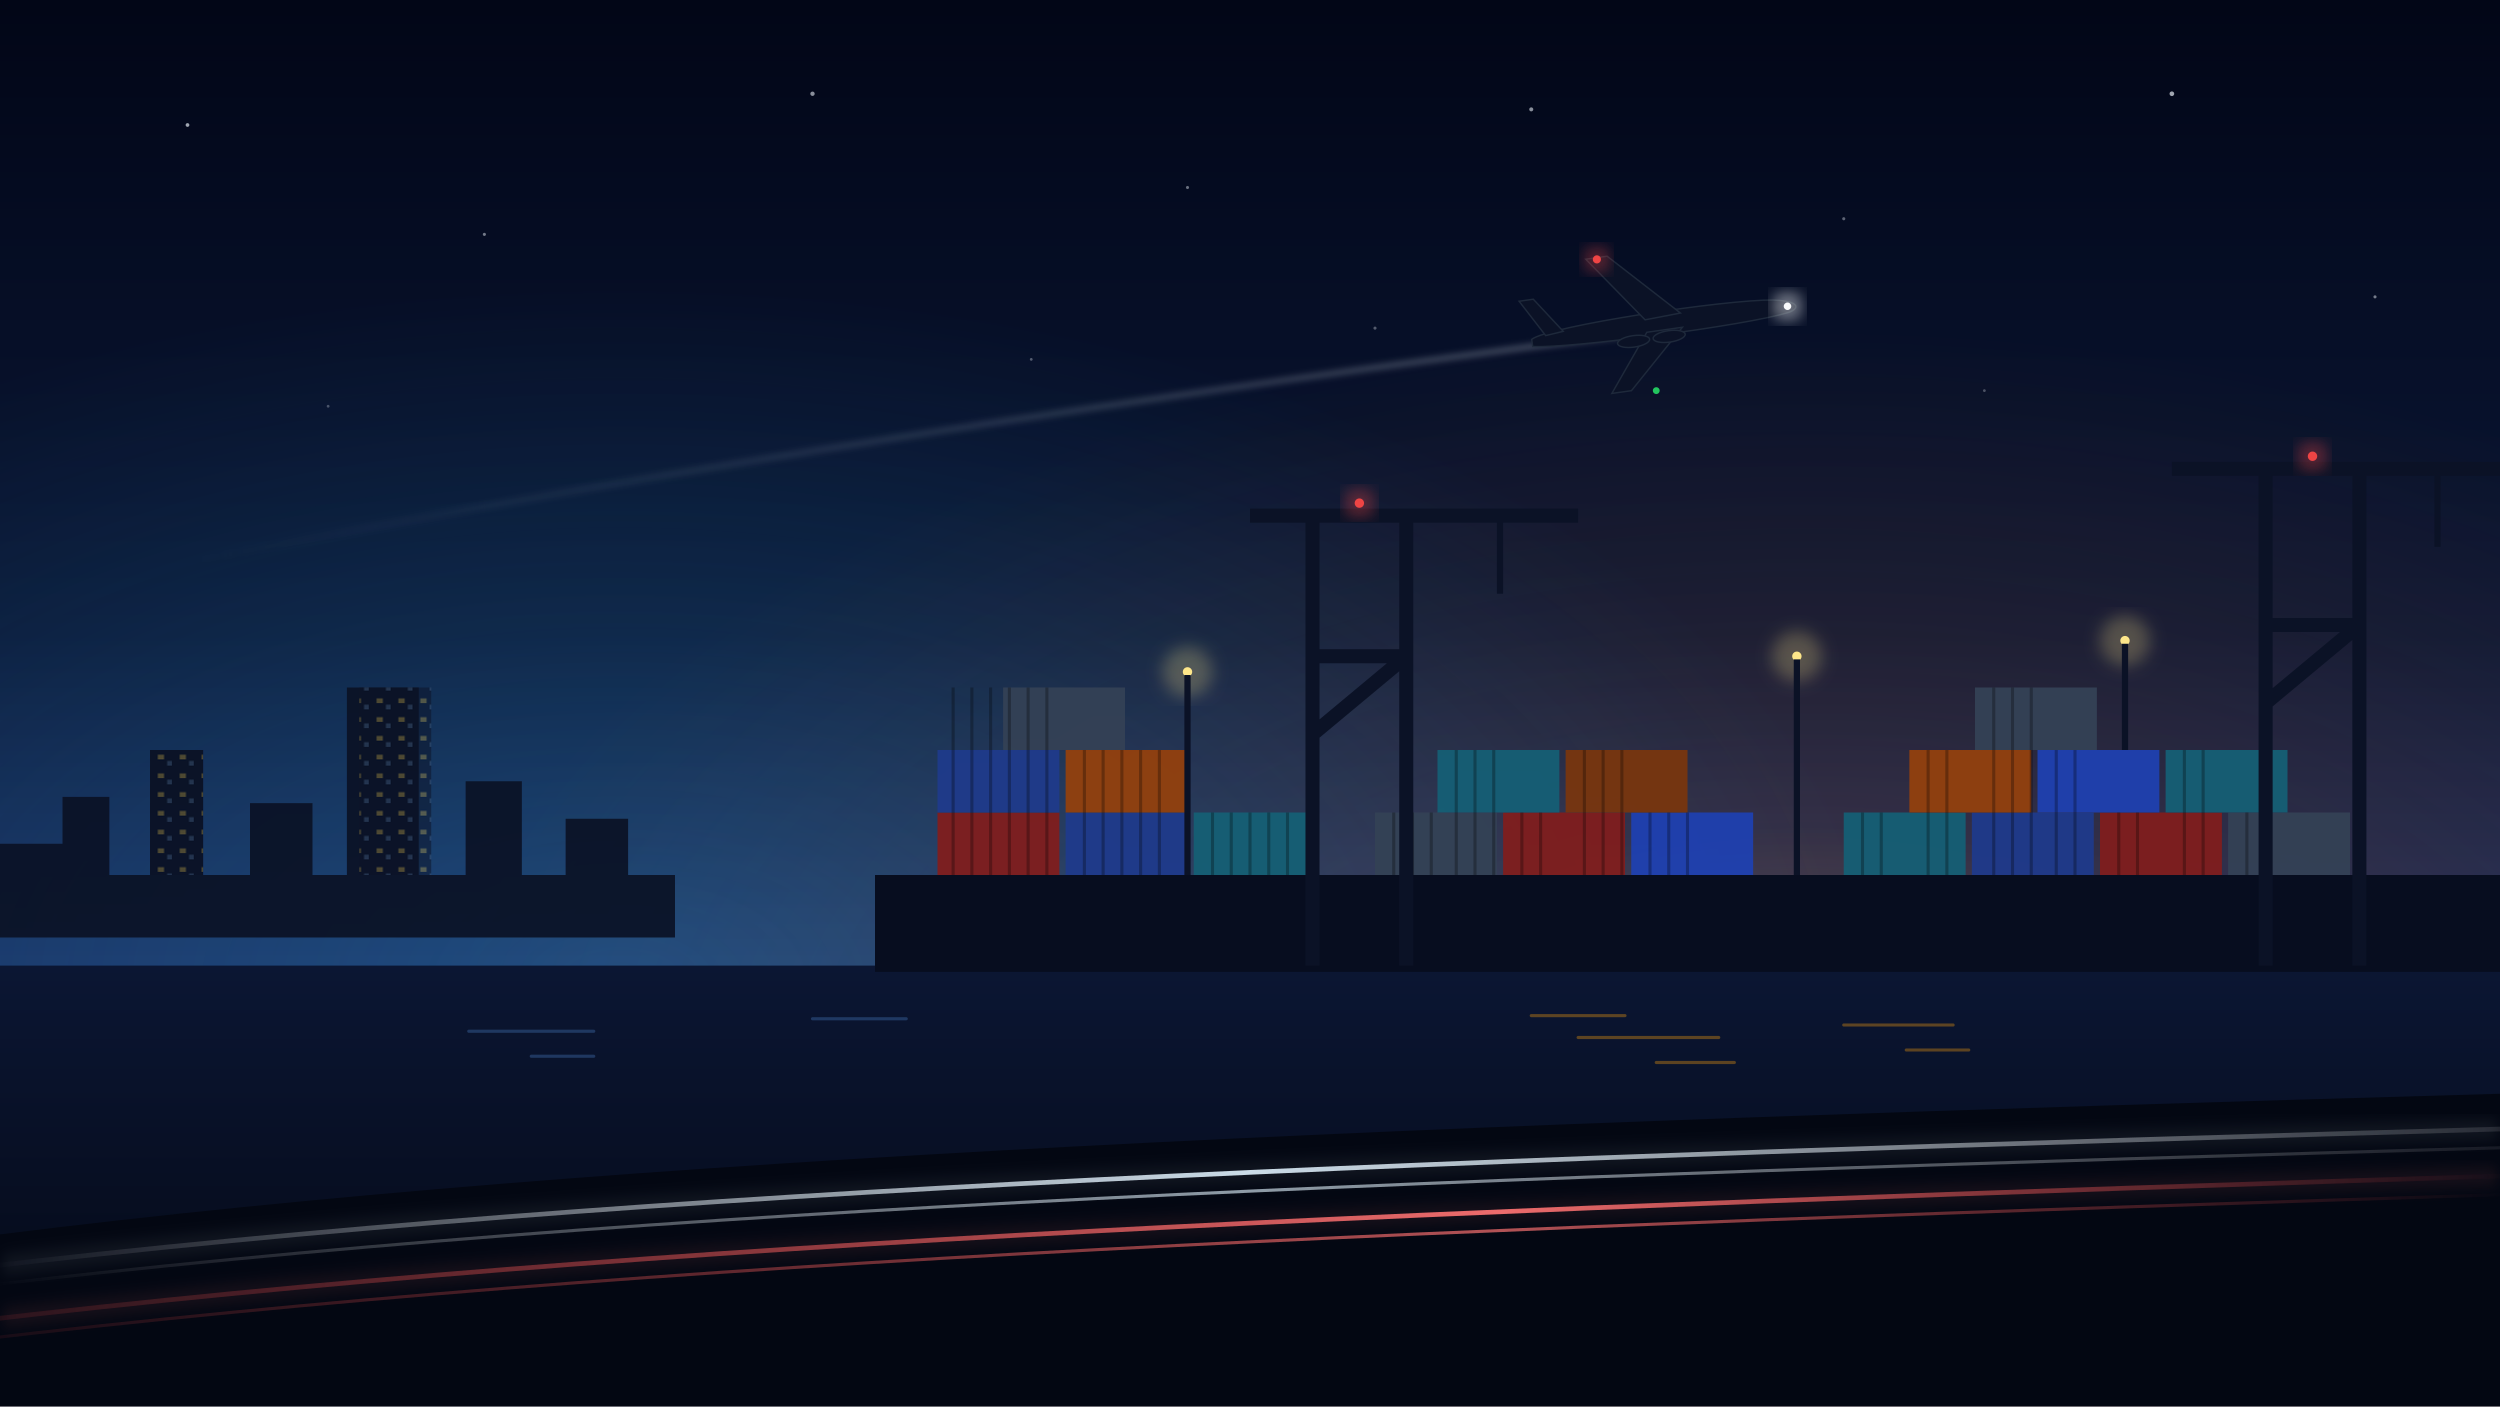
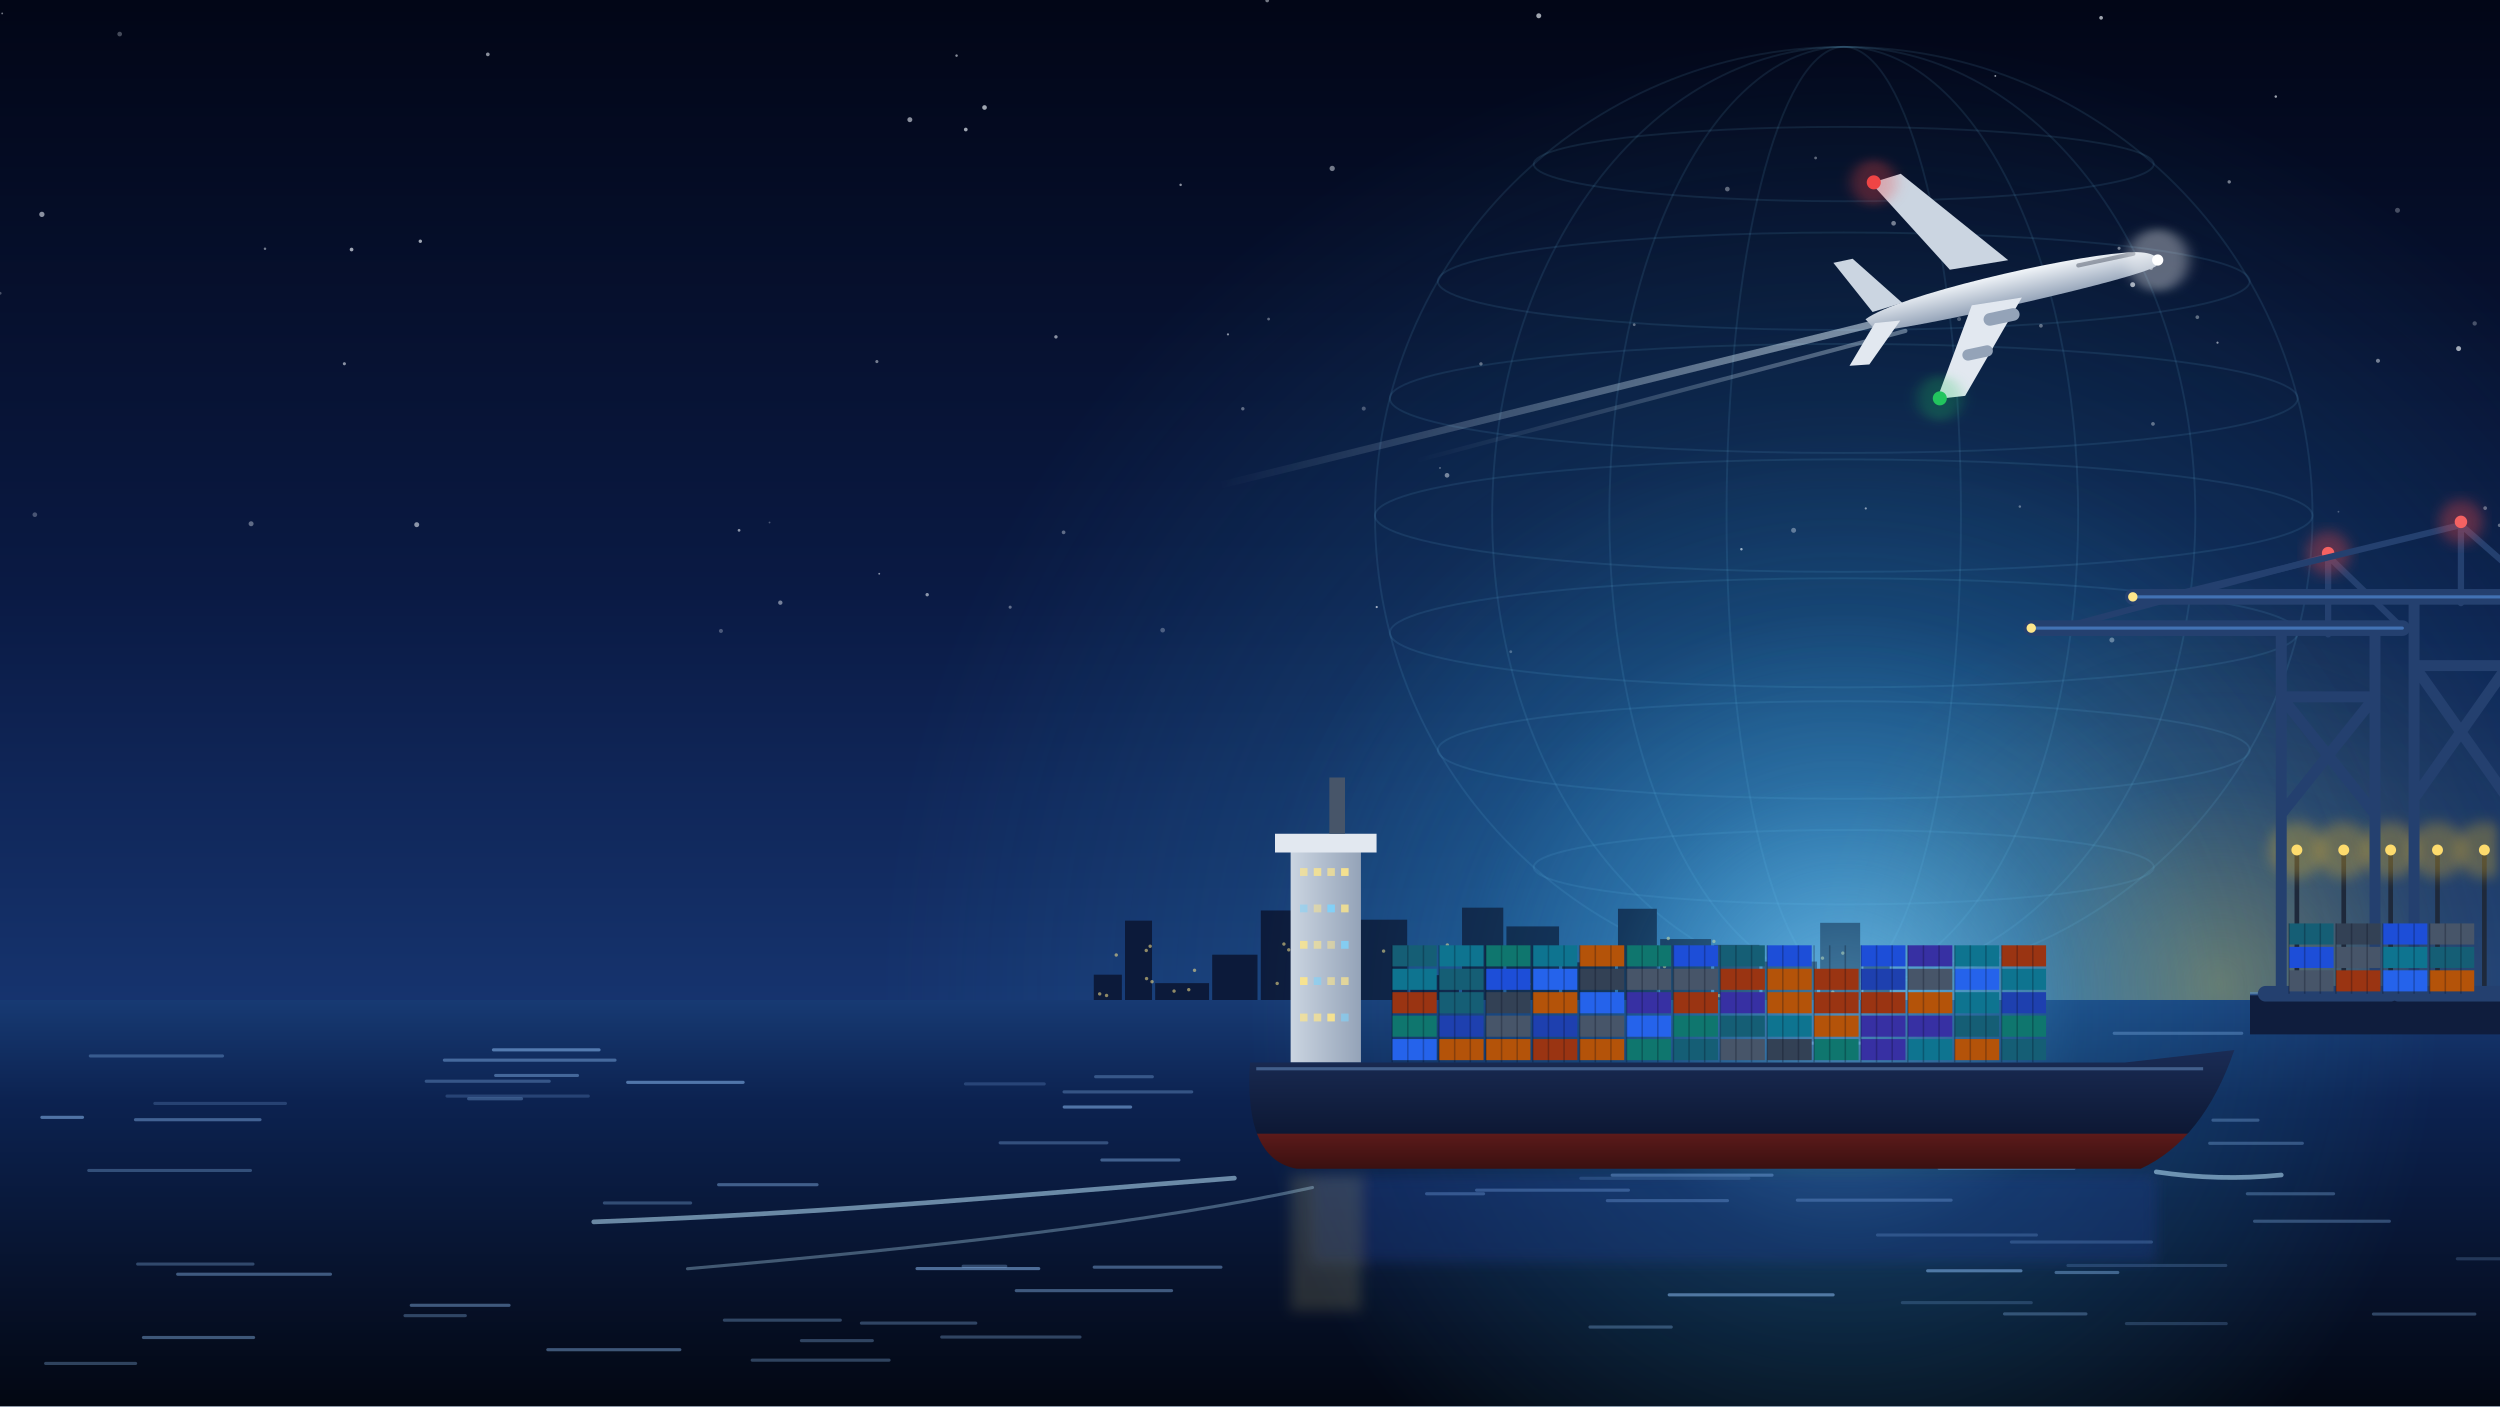
<svg xmlns="http://www.w3.org/2000/svg" viewBox="0 0 1600 900" preserveAspectRatio="xMidYMid slice">
  <defs>
    <linearGradient id="sky" x1="0" y1="0" x2="0" y2="1">
      <stop offset="0" stop-color="#020617" />
-       <stop offset=".45" stop-color="#0a1736" />
-       <stop offset=".72" stop-color="#1a2f63" />
-       <stop offset=".86" stop-color="#3a3c62" />
-       <stop offset="1" stop-color="#5b4256" />
+       <stop offset=".42" stop-color="#0a1a44" />
+       <stop offset=".72" stop-color="#16346f" />
+       <stop offset=".9" stop-color="#2b5596" />
+       <stop offset="1" stop-color="#3c6aa8" />
    </linearGradient>
-     <radialGradient id="haze" cx=".72" cy=".78" r=".55">
-       <stop offset="0" stop-color="#f59e0b" stop-opacity=".38" />
-       <stop offset=".35" stop-color="#f97316" stop-opacity=".14" />
-       <stop offset="1" stop-color="#f97316" stop-opacity="0" />
-     </radialGradient>
-     <radialGradient id="blueGlow" cx=".25" cy=".7" r=".5">
-       <stop offset="0" stop-color="#38bdf8" stop-opacity=".22" />
+     <radialGradient id="glow" cx="0" cy="0" r="1" gradientUnits="userSpaceOnUse" gradientTransform="translate(0 0) scale(1)">
+       <stop offset="0" stop-color="#7dd3fc" stop-opacity=".55" />
+       <stop offset=".4" stop-color="#38bdf8" stop-opacity=".18" />
      <stop offset="1" stop-color="#38bdf8" stop-opacity="0" />
    </radialGradient>
+     <radialGradient id="warm" cx="0" cy="0" r="1" gradientUnits="userSpaceOnUse">
+       <stop offset="0" stop-color="#fbbf24" stop-opacity=".35" />
+       <stop offset=".5" stop-color="#f59e0b" stop-opacity=".08" />
+       <stop offset="1" stop-color="#f59e0b" stop-opacity="0" />
+     </radialGradient>
    <linearGradient id="water" x1="0" y1="0" x2="0" y2="1">
-       <stop offset="0" stop-color="#0b1633" />
+       <stop offset="0" stop-color="#173a73" />
+       <stop offset=".25" stop-color="#0c2250" />
      <stop offset="1" stop-color="#030712" />
    </linearGradient>
-     <linearGradient id="trailW" x1="0" x2="1">
-       <stop offset="0" stop-color="#fff" stop-opacity="0" />
-       <stop offset=".5" stop-color="#e0f2fe" stop-opacity=".9" />
-       <stop offset="1" stop-color="#fff" stop-opacity=".1" />
+     <linearGradient id="hull" x1="0" y1="0" x2="0" y2="1">
+       <stop offset="0" stop-color="#1a2c55" />
+       <stop offset=".7" stop-color="#0d1834" />
+       <stop offset=".71" stop-color="#5b1a1a" />
+       <stop offset="1" stop-color="#3a1010" />
    </linearGradient>
-     <linearGradient id="trailR" x1="0" x2="1">
-       <stop offset="0" stop-color="#ef4444" stop-opacity=".1" />
-       <stop offset=".6" stop-color="#f87171" stop-opacity=".95" />
-       <stop offset="1" stop-color="#ef4444" stop-opacity="0" />
+     <linearGradient id="bridge" x1="0" y1="0" x2="1" y2="0">
+       <stop offset="0" stop-color="#cbd5e1" />
+       <stop offset="1" stop-color="#94a3b8" />
    </linearGradient>
    <linearGradient id="contrail" x1="0" x2="1">
-       <stop offset="0" stop-color="#cbd5e1" stop-opacity="0" />
-       <stop offset="1" stop-color="#e2e8f0" stop-opacity=".35" />
+       <stop offset="0" stop-color="#e0f2fe" stop-opacity="0" />
+       <stop offset="1" stop-color="#e0f2fe" stop-opacity=".55" />
    </linearGradient>
-     <filter id="soft">
-       <feGaussianBlur stdDeviation="2" />
+     <linearGradient id="fuse" x1="0" y1="0" x2="0" y2="1">
+       <stop offset="0" stop-color="#f1f5f9" />
+       <stop offset="1" stop-color="#94a3b8" />
+     </linearGradient>
+     <filter id="blur4" x="-20%" y="-20%" width="140%" height="140%">
+       <feGaussianBlur stdDeviation="4" />
    </filter>
-     <filter id="glow">
-       <feGaussianBlur stdDeviation="5" />
+     <filter id="blur10" x="-50%" y="-50%" width="200%" height="200%">
+       <feGaussianBlur stdDeviation="10" />
    </filter>
-     <pattern id="win" width="14" height="12" patternUnits="userSpaceOnUse">
-       <rect width="14" height="12" fill="#0b1226" />
-       <rect x="3" y="3" width="4" height="3" fill="#fcd34d" opacity=".55" />
-       <rect x="9" y="7" width="3" height="3" fill="#93c5fd" opacity=".35" />
-     </pattern>
  </defs>
  <rect width="1600" height="900" fill="url(#sky)" />
-   <rect width="1600" height="900" fill="url(#haze)" />
-   <rect width="1600" height="900" fill="url(#blueGlow)" />
+   <g transform="translate(1180 640) scale(620)">
+     <circle r="1" fill="url(#glow)" />
+   </g>
+   <g transform="translate(1420 630) scale(260)">
+     <circle r="1" fill="url(#warm)" />
+   </g>
  <g fill="#e2e8f0">
-     <circle cx="120" cy="80" r="1.2" opacity=".7" />
-     <circle cx="310" cy="150" r="1" opacity=".5" />
-     <circle cx="520" cy="60" r="1.4" opacity=".6" />
-     <circle cx="760" cy="120" r="1" opacity=".45" />
-     <circle cx="980" cy="70" r="1.3" opacity=".6" />
-     <circle cx="1180" cy="140" r="1" opacity=".4" />
-     <circle cx="1390" cy="60" r="1.5" opacity=".7" />
-     <circle cx="1520" cy="190" r="1" opacity=".5" />
-     <circle cx="660" cy="230" r=".9" opacity=".35" />
-     <circle cx="1270" cy="250" r=".9" opacity=".3" />
-     <circle cx="210" cy="260" r=".9" opacity=".3" />
-     <circle cx="880" cy="210" r="1" opacity=".35" />
-   </g>
-   <path d="M120 360 C 420 300, 760 250, 1040 214" stroke="url(#contrail)" stroke-width="3" fill="none" filter="url(#soft)" />
-   <g transform="translate(1060 206) rotate(-8) scale(1.15)" fill="#0b1226" stroke="#1e293b" stroke-width=".8">
-     <path d="M-70 0 C-60 -6 40 -7 66 -3 C78 -1 82 3 74 5 C50 9 -50 8 -70 4 Z" />
-     <path d="M-6 -2 L-34 -40 L-22 -40 L14 -3 Z" />
-     <path d="M-6 5 L-30 36 L-19 36 L14 5 Z" />
-     <path d="M-62 -1 L-74 -22 L-66 -22 L-52 -2 Z" />
-     <ellipse cx="-14" cy="9" rx="9" ry="3.2" />
-     <ellipse cx="6" cy="9" rx="9" ry="3.2" />
-   </g>
-   <circle cx="1022" cy="166" r="2.6" fill="#ef4444" />
-   <circle cx="1022" cy="166" r="9" fill="#ef4444" opacity=".35" filter="url(#glow)" />
-   <circle cx="1144" cy="196" r="2.4" fill="#f8fafc" />
-   <circle cx="1144" cy="196" r="10" fill="#f8fafc" opacity=".45" filter="url(#glow)" />
-   <circle cx="1060" cy="250" r="2.2" fill="#22c55e" />
-   <g fill="#0a1124" opacity=".9">
-     <path d="M0 600 V540 h40 v-30 h30 v50 h26 v-80 h34 v80 h30 v-46 h40 v46 h22 v-120 h46 v120 h30 v-60 h36 v60 h28 v-36 h40 v36 h30 V600 Z" />
-   </g>
-   <g opacity=".5">
-     <rect x="230" y="440" width="46" height="120" fill="url(#win)" />
-     <rect x="96" y="480" width="34" height="80" fill="url(#win)" />
-   </g>
-   <rect y="618" width="1600" height="282" fill="url(#water)" />
-   <g stroke="#f59e0b" stroke-linecap="round" opacity=".35">
-     <path d="M980 650 h60 M1010 664 h90 M1060 680 h50 M1180 656 h70 M1220 672 h40" stroke-width="2" />
-   </g>
-   <g stroke="#60a5fa" stroke-linecap="round" opacity=".25">
-     <path d="M300 660 h80 M340 676 h40 M520 652 h60" stroke-width="2" />
+     <circle cx="0.1" cy="187.7" r="0.9" opacity="0.3" />
+     <circle cx="1376.7" cy="171.6" r="1.2" opacity="0.5" />
+     <circle cx="755.6" cy="118.3" r="0.8" opacity="0.6" />
+     <circle cx="225" cy="159.7" r="1.2" opacity="0.7" />
+     <circle cx="612.2" cy="35.6" r="0.8" opacity="0.6" />
+     <circle cx="947.8" cy="232.9" r="1.1" opacity="0.4" />
+     <circle cx="492.5" cy="334.4" r="0.6" opacity="0.3" />
+     <circle cx="921.6" cy="299.5" r="0.6" opacity="0.4" />
+     <circle cx="1419.2" cy="219.3" r="0.7" opacity="0.6" />
+     <circle cx="1534.4" cy="134.6" r="1.6" opacity="0.3" />
+     <circle cx="1147.9" cy="339.4" r="1.6" opacity="0.4" />
+     <circle cx="266.7" cy="335.8" r="1.6" opacity="0.6" />
+     <circle cx="1599.7" cy="336.2" r="1.1" opacity="0.4" />
+     <circle cx="984.8" cy="10.1" r="1.6" opacity="0.7" />
+     <circle cx="562.7" cy="367.2" r="0.6" opacity="0.6" />
+     <circle cx="1521.9" cy="230.9" r="1.3" opacity="0.5" />
+     <circle cx="1364.9" cy="182.2" r="1.6" opacity="0.7" />
+     <circle cx="680.7" cy="340.7" r="1.2" opacity="0.4" />
+     <circle cx="76.6" cy="21.8" r="1.5" opacity="0.3" />
+     <circle cx="561.2" cy="231.4" r="1" opacity="0.5" />
+     <circle cx="169.6" cy="159.2" r="0.8" opacity="0.5" />
+     <circle cx="881.1" cy="388.5" r="0.7" opacity="0.7" />
+     <circle cx="1590.5" cy="325.2" r="1.2" opacity="0.4" />
+     <circle cx="1377.9" cy="271.3" r="1.2" opacity="0.4" />
+     <circle cx="852.6" cy="107.8" r="1.7" opacity="0.5" />
+     <circle cx="1456.5" cy="61.8" r="0.8" opacity="0.7" />
+     <circle cx="1105.5" cy="121" r="1.5" opacity="0.4" />
+     <circle cx="1406.3" cy="203" r="1.2" opacity="0.4" />
+     <circle cx="160.7" cy="335.2" r="1.6" opacity="0.4" />
+     <circle cx="1211.9" cy="142.9" r="1.5" opacity="0.5" />
+     <circle cx="1.4" cy="8.6" r="0.6" opacity="0.5" />
+     <circle cx="473" cy="339.4" r="0.9" opacity="0.6" />
+     <circle cx="1583.8" cy="207" r="1.4" opacity="0.3" />
+     <circle cx="1045.9" cy="207.8" r="0.9" opacity="0.4" />
+     <circle cx="795.4" cy="261.6" r="1.1" opacity="0.4" />
+     <circle cx="785.9" cy="214" r="0.7" opacity="0.6" />
+     <circle cx="1306.2" cy="208.5" r="1.2" opacity="0.4" />
+     <circle cx="1237.4" cy="156.9" r="0.7" opacity="0.5" />
+     <circle cx="618.1" cy="82.9" r="1.2" opacity="0.7" />
+     <circle cx="630.1" cy="68.8" r="1.5" opacity="0.7" />
+     <circle cx="1162" cy="101.1" r="0.9" opacity="0.4" />
+     <circle cx="499.4" cy="385.7" r="1.4" opacity="0.5" />
+     <circle cx="675.8" cy="215.6" r="1.1" opacity="0.6" />
+     <circle cx="22.3" cy="329.4" r="1.5" opacity="0.3" />
+     <circle cx="1253.8" cy="204.2" r="1.3" opacity="0.3" />
+     <circle cx="1351.6" cy="409.6" r="1.6" opacity="0.4" />
+     <circle cx="269" cy="154.4" r="1.1" opacity="0.7" />
+     <circle cx="1202.2" cy="197.2" r="0.8" opacity="0.5" />
+     <circle cx="966.9" cy="417.1" r="0.9" opacity="0.3" />
+     <circle cx="744.1" cy="403.3" r="1.5" opacity="0.3" />
+     <circle cx="926.1" cy="304.2" r="1.5" opacity="0.5" />
+     <circle cx="582.3" cy="76.6" r="1.6" opacity="0.6" />
+     <circle cx="220.4" cy="232.8" r="1" opacity="0.6" />
+     <circle cx="1344.7" cy="11.4" r="1.2" opacity="0.7" />
+     <circle cx="1292.7" cy="324.2" r="0.8" opacity="0.4" />
+     <circle cx="1194.1" cy="325.4" r="0.7" opacity="0.6" />
+     <circle cx="1356.2" cy="158.9" r="1" opacity="0.5" />
+     <circle cx="312.2" cy="34.8" r="1.2" opacity="0.6" />
+     <circle cx="1573.5" cy="223.1" r="1.6" opacity="0.7" />
+     <circle cx="593.4" cy="380.6" r="1.1" opacity="0.6" />
+     <circle cx="1114.5" cy="351.5" r="0.8" opacity="0.7" />
+     <circle cx="26.8" cy="137.2" r="1.7" opacity="0.6" />
+     <circle cx="1496.6" cy="327.5" r="0.6" opacity="0.3" />
+     <circle cx="811" cy="0.3" r="1.2" opacity="0.5" />
+     <circle cx="811.9" cy="204.2" r="0.9" opacity="0.4" />
+     <circle cx="1277" cy="48.6" r="0.6" opacity="0.7" />
+     <circle cx="646.5" cy="388.6" r="1" opacity="0.4" />
+     <circle cx="1426.7" cy="116.4" r="1.1" opacity="0.5" />
+     <circle cx="461.4" cy="403.8" r="1.3" opacity="0.3" />
+     <circle cx="872.8" cy="261.5" r="1.3" opacity="0.3" />
+   </g>
+   <g fill="none" stroke="#7dd3fc" stroke-opacity=".10" stroke-width="1.2">
+     <ellipse cx="1180" cy="105" rx="198.4" ry="23.8" />
+     <ellipse cx="1180" cy="180" rx="259.8" ry="31.2" />
+     <ellipse cx="1180" cy="255" rx="290.5" ry="34.9" />
+     <ellipse cx="1180" cy="330" rx="300" ry="36" />
+     <ellipse cx="1180" cy="405" rx="290.5" ry="34.9" />
+     <ellipse cx="1180" cy="480" rx="259.8" ry="31.2" />
+     <ellipse cx="1180" cy="555" rx="198.4" ry="23.8" />
+     <ellipse cx="1180" cy="330" rx="75" ry="300" />
+     <ellipse cx="1180" cy="330" rx="150" ry="300" />
+     <ellipse cx="1180" cy="330" rx="225" ry="300" />
+     <circle cx="1180" cy="330" r="300" />
+   </g>
+   <g transform="translate(1270 190) rotate(-12) scale(0.9)">
+     <path d="M-560 18 L-70 2" stroke="url(#contrail)" stroke-width="5" stroke-linecap="round" />
+     <path d="M-420 30 L-60 12" stroke="url(#contrail)" stroke-width="3" stroke-linecap="round" opacity=".7" />
+     <path d="M-20 -24 L-62 -96 L-40 -98 L22 -22 Z" fill="#cbd5e1" />
+     <path d="M-80 -6 L-100 -46 L-86 -46 L-58 -8 Z" fill="#cbd5e1" />
+     <path d="M-86 -2 C-60 -14 60 -16 104 -10 C122 -8 130 -2 124 4 C110 10 -40 12 -80 8 Z" fill="url(#fuse)" />
+     <path d="M-10 4 L-48 64 L-28 66 L26 6 Z" fill="#e2e8f0" />
+     <path d="M-80 2 L-104 28 L-90 30 L-62 4 Z" fill="#e2e8f0" />
+     <rect x="-4" y="12" width="26" height="9" rx="4.5" fill="#94a3b8" />
+     <rect x="-24" y="34" width="22" height="8" rx="4" fill="#94a3b8" />
+     <path d="M70 -8 h40" stroke="#0f172a" stroke-width="3" stroke-linecap="round" opacity=".35" />
+     <circle cx="-46" cy="64" r="5" fill="#22c55e" />
+     <circle cx="-60" cy="-96" r="5" fill="#ef4444" />
+     <circle cx="-46" cy="64" r="16" fill="#22c55e" opacity=".25" filter="url(#blur4)" />
+     <circle cx="-60" cy="-96" r="16" fill="#ef4444" opacity=".3" filter="url(#blur4)" />
+     <circle cx="126" cy="0" r="4" fill="#fff" />
+     <circle cx="126" cy="0" r="22" fill="#fff" opacity=".35" filter="url(#blur4)" />
+   </g>
+   <g fill="#0c1a3a">
+     <rect x="700" y="623.8" width="18" height="16.2" />
+     <rect x="720" y="589.2" width="17.3" height="50.8" />
+     <rect x="739.3" y="629.2" width="34.5" height="10.8" />
+     <rect x="775.8" y="611" width="29" height="29" />
+     <rect x="806.9" y="582.7" width="32.3" height="57.3" />
+     <rect x="841.2" y="593.2" width="17.4" height="46.8" />
+     <rect x="860.6" y="588.6" width="40" height="51.4" />
+     <rect x="902.6" y="624.1" width="31.1" height="15.9" />
+     <rect x="935.7" y="580.9" width="26.4" height="59.1" />
+     <rect x="964.1" y="592.9" width="33.7" height="47.1" />
+     <rect x="999.8" y="615.9" width="33.8" height="24.1" />
+     <rect x="1035.5" y="581.6" width="24.9" height="58.4" />
+     <rect x="1062.5" y="601" width="32.6" height="39" />
+     <rect x="1097.1" y="604.7" width="28.9" height="35.3" />
+     <rect x="1128" y="615.4" width="34.9" height="24.6" />
+     <rect x="1164.9" y="590.6" width="25.6" height="49.4" />
+     <rect x="1192.6" y="606.6" width="16.8" height="33.4" />
+   </g>
+   <g fill="#fde68a" opacity=".55">
+     <circle cx="1013.2" cy="610.7" r="1.1" />
+     <circle cx="986.7" cy="608.9" r="1.1" />
+     <circle cx="869.3" cy="621.5" r="1.1" />
+     <circle cx="1173" cy="635" r="1.1" />
+     <circle cx="764.5" cy="621" r="1.1" />
+     <circle cx="944.3" cy="607.4" r="1.1" />
+     <circle cx="909.1" cy="621.2" r="1.1" />
+     <circle cx="1049.5" cy="610.4" r="1.1" />
+     <circle cx="1123.6" cy="637.1" r="1.1" />
+     <circle cx="861.6" cy="603.4" r="1.1" />
+     <circle cx="817.4" cy="629.4" r="1.1" />
+     <circle cx="736.1" cy="605.6" r="1.1" />
+     <circle cx="733.6" cy="608.3" r="1.1" />
+     <circle cx="894.8" cy="622.5" r="1.1" />
+     <circle cx="1026.7" cy="639.4" r="1.1" />
+     <circle cx="1164.2" cy="624.3" r="1.1" />
+     <circle cx="733.8" cy="626.3" r="1.1" />
+     <circle cx="968.6" cy="637.4" r="1.1" />
+     <circle cx="1044.3" cy="629" r="1.1" />
+     <circle cx="910.1" cy="613.5" r="1.1" />
+     <circle cx="1125.8" cy="613.8" r="1.1" />
+     <circle cx="885.5" cy="608.7" r="1.1" />
+     <circle cx="1179.4" cy="610" r="1.1" />
+     <circle cx="760.8" cy="633.4" r="1.1" />
+     <circle cx="708.2" cy="637.1" r="1.1" />
+     <circle cx="703.8" cy="636.1" r="1.1" />
+     <circle cx="1166.4" cy="613.2" r="1.1" />
+     <circle cx="1057" cy="628.7" r="1.1" />
+     <circle cx="1017.1" cy="639.5" r="1.1" />
+     <circle cx="1194.1" cy="630.3" r="1.1" />
+     <circle cx="1084.1" cy="608.9" r="1.1" />
+     <circle cx="1093" cy="607.9" r="1.1" />
+     <circle cx="903.3" cy="629.2" r="1.1" />
+     <circle cx="1153.4" cy="613.9" r="1.1" />
+     <circle cx="737.3" cy="628.3" r="1.1" />
+     <circle cx="1141.5" cy="638.1" r="1.1" />
+     <circle cx="926.3" cy="604.8" r="1.1" />
+     <circle cx="1096.9" cy="602.5" r="1.1" />
+     <circle cx="1006.5" cy="631.5" r="1.1" />
+     <circle cx="1100.3" cy="637.2" r="1.1" />
+     <circle cx="916.3" cy="611.9" r="1.1" />
+     <circle cx="1067.7" cy="600.6" r="1.1" />
+     <circle cx="843.5" cy="625" r="1.1" />
+     <circle cx="821.7" cy="604.2" r="1.1" />
+     <circle cx="824.8" cy="607.9" r="1.1" />
+     <circle cx="1162.6" cy="636.7" r="1.1" />
+     <circle cx="1187.6" cy="636.4" r="1.1" />
+     <circle cx="973.6" cy="623.5" r="1.1" />
+     <circle cx="751.4" cy="634.3" r="1.1" />
+     <circle cx="1065.3" cy="618.6" r="1.1" />
+     <circle cx="913.8" cy="615.7" r="1.1" />
+     <circle cx="1088.5" cy="609.5" r="1.1" />
+     <circle cx="1180.7" cy="629.3" r="1.1" />
+     <circle cx="978.3" cy="629.8" r="1.1" />
+     <circle cx="714.4" cy="611.2" r="1.1" />
+     <circle cx="1155.7" cy="613.9" r="1.1" />
+   </g>
+   <rect y="640" width="1600" height="260" fill="url(#water)" />
+   <g transform="translate(1180 650) scale(380)">
+     <circle r="1" fill="url(#glow)" />
+   </g>
+   <g stroke="#93c5fd" stroke-width="2" stroke-linecap="round">
+     <path d="M272.8 692 h78.7" opacity="0.3" />
+     <path d="M1028.7 768.4 h76.9" opacity="0.4" />
+     <path d="M29.2 872.6 h57.6" opacity="0.3" />
+     <path d="M617.9 693.7 h50.4" opacity="0.2" />
+     <path d="M1438.3 764 h55.2" opacity="0.3" />
+     <path d="M113.7 815.5 h97.8" opacity="0.4" />
+     <path d="M616.4 810.4 h27.3" opacity="0.3" />
+     <path d="M350.6 863.8 h84.5" opacity="0.4" />
+     <path d="M1068.3 828.7 h104.9" opacity="0.5" />
+     <path d="M586.9 811.9 h77.9" opacity="0.5" />
+     <path d="M512.9 858 h45.4" opacity="0.3" />
+     <path d="M26.8 715.1 h26" opacity="0.5" />
+     <path d="M1201.6 790.4 h101.7" opacity="0.3" />
+     <path d="M317.2 688.3 h52.4" opacity="0.4" />
+     <path d="M1414.2 731.7 h59.3" opacity="0.3" />
+     <path d="M1202.7 720.4 h106.1" opacity="0.3" />
+     <path d="M386.8 769.9 h55.2" opacity="0.3" />
+     <path d="M640.1 731.4 h68.3" opacity="0.3" />
+     <path d="M286.1 701.5 h90.4" opacity="0.2" />
+     <path d="M913 764 h36.5" opacity="0.4" />
+     <path d="M1211.7 700.7 h67.2" opacity="0.2" />
+     <path d="M705.2 742.4 h49.3" opacity="0.4" />
+     <path d="M315.8 671.9 h67.6" opacity="0.5" />
+     <path d="M945 761.7 h97.2" opacity="0.4" />
+     <path d="M1150.3 768.1 h98.4" opacity="0.4" />
+     <path d="M991.4 691.9 h101.5" opacity="0.2" />
+     <path d="M1416.3 716.9 h28.8" opacity="0.3" />
+     <path d="M1287.3 794.9 h89.6" opacity="0.3" />
+     <path d="M1217.5 833.7 h82.5" opacity="0.2" />
+     <path d="M86.7 716.6 h79.7" opacity="0.4" />
+     <path d="M551.3 846.8 h73.2" opacity="0.3" />
+     <path d="M1116.3 704.6 h45.2" opacity="0.3" />
+     <path d="M1572.7 805.6 h104.1" opacity="0.2" />
+     <path d="M1031.8 752.1 h102.3" opacity="0.4" />
+     <path d="M299.9 703.2 h33.9" opacity="0.3" />
+     <path d="M1282.9 840.9 h52.1" opacity="0.3" />
+     <path d="M1323.5 809.9 h101" opacity="0.2" />
+     <path d="M91.8 856 h70.5" opacity="0.4" />
+     <path d="M56.8 749.1 h103.5" opacity="0.3" />
+     <path d="M88.1 809 h73.8" opacity="0.3" />
+     <path d="M650.4 826 h99.4" opacity="0.4" />
+     <path d="M1315.9 814.4 h39.5" opacity="0.4" />
+     <path d="M284.4 678.5 h109.2" opacity="0.4" />
+     <path d="M1519 841 h64.9" opacity="0.3" />
+     <path d="M700.3 811 h81.1" opacity="0.4" />
+     <path d="M681.1 708.5 h42.5" opacity="0.5" />
+     <path d="M1233.7 813.3 h59.7" opacity="0.5" />
+     <path d="M259.2 842 h38.6" opacity="0.3" />
+     <path d="M263.2 835.4 h62.6" opacity="0.4" />
+     <path d="M602.7 855.7 h88.5" opacity="0.3" />
+     <path d="M812 722.7 h24.7" opacity="0.4" />
+     <path d="M1442.9 781.6 h86.3" opacity="0.3" />
+     <path d="M1017.6 849.3 h52" opacity="0.3" />
+     <path d="M1011.7 754.1 h107.6" opacity="0.2" />
+     <path d="M401.7 692.7 h73.9" opacity="0.5" />
+     <path d="M481.4 870.5 h87.6" opacity="0.3" />
+     <path d="M1135.3 667.6 h60.7" opacity="0.4" />
+     <path d="M99.1 706.2 h83.6" opacity="0.2" />
+     <path d="M681 698.8 h81.7" opacity="0.3" />
+     <path d="M1092.9 684 h42.6" opacity="0.2" />
+     <path d="M1287.3 743.8 h85.6" opacity="0.3" />
+     <path d="M701.2 689.1 h36.3" opacity="0.3" />
+     <path d="M463.6 844.9 h74.2" opacity="0.3" />
+     <path d="M1360.9 847.1 h63.9" opacity="0.2" />
+     <path d="M1175.8 709.9 h70.9" opacity="0.2" />
+     <path d="M988.8 684.6 h106.6" opacity="0.4" />
+     <path d="M1241 747.8 h86.4" opacity="0.3" />
+     <path d="M1353.1 661.3 h81.6" opacity="0.3" />
+     <path d="M57.8 675.8 h84.6" opacity="0.3" />
+     <path d="M459.9 758.2 h63" opacity="0.4" />
+   </g>
+   <rect x="1440" y="636" width="180" height="26" fill="#0f1d3d" />
+   <path d="M1440 636 H1620" stroke="#60a5fa" stroke-opacity=".4" stroke-width="2" />
+   <path d="M1470 636 V546" stroke="#1e293b" stroke-width="3" />
+   <circle cx="1470" cy="544" r="3.5" fill="#fde68a" />
+   <circle cx="1470" cy="544" r="18" fill="#fbbf24" opacity=".28" filter="url(#blur4)" />
+   <path d="M1500 636 V546" stroke="#1e293b" stroke-width="3" />
+   <circle cx="1500" cy="544" r="3.5" fill="#fde68a" />
+   <circle cx="1500" cy="544" r="18" fill="#fbbf24" opacity=".28" filter="url(#blur4)" />
+   <path d="M1530 636 V546" stroke="#1e293b" stroke-width="3" />
+   <circle cx="1530" cy="544" r="3.5" fill="#fde68a" />
+   <circle cx="1530" cy="544" r="18" fill="#fbbf24" opacity=".28" filter="url(#blur4)" />
+   <path d="M1560 636 V546" stroke="#1e293b" stroke-width="3" />
+   <circle cx="1560" cy="544" r="3.5" fill="#fde68a" />
+   <circle cx="1560" cy="544" r="18" fill="#fbbf24" opacity=".28" filter="url(#blur4)" />
+   <path d="M1590 636 V546" stroke="#1e293b" stroke-width="3" />
+   <circle cx="1590" cy="544" r="3.5" fill="#fde68a" />
+   <circle cx="1590" cy="544" r="18" fill="#fbbf24" opacity=".28" filter="url(#blur4)" />
+   <path d="M1620 636 V546" stroke="#1e293b" stroke-width="3" />
+   <circle cx="1620" cy="544" r="3.5" fill="#fde68a" />
+   <circle cx="1620" cy="544" r="18" fill="#fbbf24" opacity=".28" filter="url(#blur4)" />
+   <g stroke-linecap="round">
+     <path d="M1460 636 V406 M1520 636 V406 M1460 446 H1520 M1460 521 L1520 446 M1520 521 L1460 446" stroke="#24406f" stroke-width="7" fill="none" />
+     <path d="M1450 636 H1530" stroke="#24406f" stroke-width="10" />
+     <path d="M1537.5 402 H1300" stroke="#24406f" stroke-width="10" />
+     <path d="M1490 356 L1319 402 M1490 356 L1537.5 402 M1490 356 V406" stroke="#24406f" stroke-width="4" fill="none" />
+     <path d="M1537.5 402 H1300" stroke="#60a5fa" stroke-opacity=".5" stroke-width="2" />
+     <circle cx="1490" cy="354" r="4" fill="#f87171" />
+     <circle cx="1490" cy="354" r="14" fill="#ef4444" opacity=".35" filter="url(#blur4)" />
+     <circle cx="1300" cy="402" r="3" fill="#fde68a" />
+   </g>
+   <g stroke-linecap="round">
+     <path d="M1545 636 V386 M1605 636 V386 M1545 426 H1605 M1545 511 L1605 426 M1605 511 L1545 426" stroke="#24406f" stroke-width="7" fill="none" />
+     <path d="M1535 636 H1615" stroke="#24406f" stroke-width="10" />
+     <path d="M1627.5 382 H1365" stroke="#24406f" stroke-width="10" />
+     <path d="M1575 336 L1386 382 M1575 336 L1627.5 382 M1575 336 V386" stroke="#24406f" stroke-width="4" fill="none" />
+     <path d="M1627.5 382 H1365" stroke="#60a5fa" stroke-opacity=".5" stroke-width="2" />
+     <circle cx="1575" cy="334" r="4" fill="#f87171" />
+     <circle cx="1575" cy="334" r="14" fill="#ef4444" opacity=".35" filter="url(#blur4)" />
+     <circle cx="1365" cy="382" r="3" fill="#fde68a" />
  </g>
  <g>
-     <rect x="560" y="560" width="1040" height="62" fill="#070d1f" />
-     <g opacity=".95">
-       <rect x="600" y="520" width="78" height="40" fill="#7f1d1d" />
-       <rect x="682" y="520" width="78" height="40" fill="#1e3a8a" />
-       <rect x="764" y="520" width="78" height="40" fill="#155e75" />
-       <rect x="600" y="480" width="78" height="40" fill="#1e3a8a" />
-       <rect x="682" y="480" width="78" height="40" fill="#92400e" />
-       <rect x="642" y="440" width="78" height="40" fill="#334155" />
-       <rect x="880" y="520" width="78" height="40" fill="#334155" />
-       <rect x="962" y="520" width="78" height="40" fill="#7f1d1d" />
-       <rect x="1044" y="520" width="78" height="40" fill="#1e40af" />
-       <rect x="920" y="480" width="78" height="40" fill="#155e75" />
-       <rect x="1002" y="480" width="78" height="40" fill="#78350f" />
-       <rect x="1180" y="520" width="78" height="40" fill="#155e75" />
-       <rect x="1262" y="520" width="78" height="40" fill="#1e3a8a" />
-       <rect x="1344" y="520" width="78" height="40" fill="#7f1d1d" />
-       <rect x="1426" y="520" width="78" height="40" fill="#334155" />
-       <rect x="1222" y="480" width="78" height="40" fill="#92400e" />
-       <rect x="1304" y="480" width="78" height="40" fill="#1e40af" />
-       <rect x="1386" y="480" width="78" height="40" fill="#155e75" />
-       <rect x="1264" y="440" width="78" height="40" fill="#334155" />
-     </g>
-     <g stroke="#000" stroke-opacity=".28" stroke-width="2">
-       <path d="M610 440 V560 M622 440 V560 M634 440 V560 M646 440 V560 M658 440 V560 M670 440 V560 M694 480 V560 M706 480 V560 M718 480 V560 M730 480 V560 M742 480 V560 M776 520 V560 M788 520 V560 M800 520 V560 M812 520 V560 M824 520 V560" />
-       <path d="M892 520 V560 M904 520 V560 M916 520 V560 M932 480 V560 M944 480 V560 M956 480 V560 M974 520 V560 M986 520 V560 M1014 480 V560 M1026 480 V560 M1038 480 V560 M1056 520 V560 M1068 520 V560 M1080 520 V560" />
-       <path d="M1192 520 V560 M1204 520 V560 M1234 480 V560 M1246 480 V560 M1276 440 V560 M1288 440 V560 M1300 440 V560 M1316 480 V560 M1328 480 V560 M1356 520 V560 M1368 520 V560 M1398 480 V560 M1410 480 V560 M1438 520 V560 M1450 520 V560" />
-     </g>
-     <g fill="none" stroke="#0b1226" stroke-width="9" stroke-linejoin="round">
-       <path d="M840 618 V330 M900 618 V330 M800 330 H1010 M840 420 H900 M840 470 L900 420" />
-       <path d="M1450 618 V300 M1510 618 V300 M1390 300 H1600 M1450 400 H1510 M1450 450 L1510 400" />
-     </g>
-     <g stroke="#0b1226" stroke-width="4">
-       <path d="M960 330 V380 M1560 300 V350" />
-     </g>
-     <circle cx="870" cy="322" r="3" fill="#ef4444" />
-     <circle cx="870" cy="322" r="10" fill="#ef4444" opacity=".35" filter="url(#glow)" />
-     <circle cx="1480" cy="292" r="3" fill="#ef4444" />
-     <circle cx="1480" cy="292" r="10" fill="#ef4444" opacity=".35" filter="url(#glow)" />
-     <g fill="#fde68a">
-       <circle cx="760" cy="430" r="3" />
-       <circle cx="1150" cy="420" r="3" />
-       <circle cx="1360" cy="410" r="3" />
-     </g>
-     <g fill="#fde68a" opacity=".25" filter="url(#glow)">
-       <circle cx="760" cy="430" r="16" />
-       <circle cx="1150" cy="420" r="16" />
-       <circle cx="1360" cy="410" r="16" />
-     </g>
-     <g stroke="#0b1226" stroke-width="4">
-       <path d="M760 432 V560 M1150 422 V560 M1360 412 V480" />
-     </g>
-   </g>
-   <path d="M0 790 C 400 740, 900 720, 1600 700 L1600 900 L0 900 Z" fill="#030712" />
-   <g fill="none" stroke-linecap="round">
-     <path d="M-20 812 C 420 760, 920 742, 1620 722" stroke="url(#trailW)" stroke-width="3" />
-     <path d="M-20 824 C 420 772, 920 754, 1620 734" stroke="url(#trailW)" stroke-width="2" opacity=".7" />
-     <path d="M-20 846 C 420 794, 920 774, 1620 752" stroke="url(#trailR)" stroke-width="3" />
-     <path d="M-20 858 C 420 806, 920 786, 1620 764" stroke="url(#trailR)" stroke-width="2" opacity=".75" />
-     <path d="M-20 812 C 420 760, 920 742, 1620 722" stroke="#e0f2fe" stroke-width="10" opacity=".08" filter="url(#glow)" />
-     <path d="M-20 846 C 420 794, 920 774, 1620 752" stroke="#f87171" stroke-width="10" opacity=".1" filter="url(#glow)" />
-   </g>
+     <rect x="1465" y="621" width="28.5" height="13.5" fill="#475569" />
+     <rect x="1465" y="606" width="28.5" height="13.5" fill="#1d4ed8" />
+     <rect x="1465" y="591" width="28.5" height="13.5" fill="#155e75" />
+     <rect x="1495" y="621" width="28.5" height="13.5" fill="#9a3412" />
+     <rect x="1495" y="606" width="28.5" height="13.5" fill="#475569" />
+     <rect x="1495" y="591" width="28.5" height="13.5" fill="#334155" />
+     <rect x="1525" y="621" width="28.5" height="13.5" fill="#2563eb" />
+     <rect x="1525" y="606" width="28.5" height="13.5" fill="#0e7490" />
+     <rect x="1525" y="591" width="28.5" height="13.5" fill="#1d4ed8" />
+     <rect x="1555" y="621" width="28.5" height="13.5" fill="#b45309" />
+     <rect x="1555" y="606" width="28.5" height="13.5" fill="#155e75" />
+     <rect x="1555" y="591" width="28.5" height="13.5" fill="#475569" />
+   </g>
+   <g stroke="#020617" stroke-opacity=".25" stroke-width="1">
+     <path d="M1465 591 V636" />
+     <path d="M1475 591 V636" />
+     <path d="M1485 591 V636" />
+     <path d="M1495 591 V636" />
+     <path d="M1505 591 V636" />
+     <path d="M1515 591 V636" />
+     <path d="M1525 591 V636" />
+     <path d="M1535 591 V636" />
+     <path d="M1545 591 V636" />
+     <path d="M1555 591 V636" />
+     <path d="M1565 591 V636" />
+     <path d="M1575 591 V636" />
+   </g>
+   <g opacity=".35" filter="url(#blur4)">
+     <rect x="840" y="752" width="540" height="55.8" fill="#1e3a8a" />
+     <rect x="826" y="752" width="45" height="86.8" fill="#fde68a" opacity=".4" />
+   </g>
+   <g stroke="#bae6fd" stroke-linecap="round" fill="none" opacity=".55">
+     <path d="M790 754 C660 764 540 776 380 782" stroke-width="3" />
+     <path d="M840 760 C740 782 600 798 440 812" stroke-width="2" opacity=".6" />
+     <path d="M1380 750 q40 6 80 2" stroke-width="3" />
+   </g>
+   <g>
+     <rect x="891" y="665" width="28.5" height="13.5" fill="#2563eb" />
+     <rect x="891" y="650" width="28.5" height="13.5" fill="#0f766e" />
+     <rect x="891" y="635" width="28.5" height="13.5" fill="#9a3412" />
+     <rect x="891" y="620" width="28.5" height="13.5" fill="#0e7490" />
+     <rect x="891" y="605" width="28.5" height="13.5" fill="#155e75" />
+     <rect x="921" y="665" width="28.5" height="13.5" fill="#b45309" />
+     <rect x="921" y="650" width="28.5" height="13.5" fill="#1e40af" />
+     <rect x="921" y="635" width="28.5" height="13.5" fill="#155e75" />
+     <rect x="921" y="620" width="28.5" height="13.5" fill="#155e75" />
+     <rect x="921" y="605" width="28.5" height="13.5" fill="#0e7490" />
+     <rect x="951" y="665" width="28.5" height="13.5" fill="#b45309" />
+     <rect x="951" y="650" width="28.5" height="13.5" fill="#475569" />
+     <rect x="951" y="635" width="28.5" height="13.5" fill="#334155" />
+     <rect x="951" y="620" width="28.5" height="13.5" fill="#1d4ed8" />
+     <rect x="951" y="605" width="28.5" height="13.5" fill="#0f766e" />
+     <rect x="981" y="665" width="28.5" height="13.5" fill="#9a3412" />
+     <rect x="981" y="650" width="28.5" height="13.5" fill="#1e40af" />
+     <rect x="981" y="635" width="28.5" height="13.5" fill="#b45309" />
+     <rect x="981" y="620" width="28.5" height="13.5" fill="#2563eb" />
+     <rect x="981" y="605" width="28.5" height="13.5" fill="#0e7490" />
+     <rect x="1011" y="665" width="28.5" height="13.5" fill="#b45309" />
+     <rect x="1011" y="650" width="28.5" height="13.5" fill="#475569" />
+     <rect x="1011" y="635" width="28.5" height="13.5" fill="#2563eb" />
+     <rect x="1011" y="620" width="28.5" height="13.5" fill="#334155" />
+     <rect x="1011" y="605" width="28.5" height="13.5" fill="#b45309" />
+     <rect x="1041" y="665" width="28.5" height="13.5" fill="#0f766e" />
+     <rect x="1041" y="650" width="28.5" height="13.5" fill="#2563eb" />
+     <rect x="1041" y="635" width="28.5" height="13.5" fill="#3730a3" />
+     <rect x="1041" y="620" width="28.5" height="13.5" fill="#475569" />
+     <rect x="1041" y="605" width="28.5" height="13.5" fill="#0f766e" />
+     <rect x="1071" y="665" width="28.5" height="13.5" fill="#155e75" />
+     <rect x="1071" y="650" width="28.5" height="13.5" fill="#0f766e" />
+     <rect x="1071" y="635" width="28.5" height="13.5" fill="#9a3412" />
+     <rect x="1071" y="620" width="28.5" height="13.5" fill="#475569" />
+     <rect x="1071" y="605" width="28.5" height="13.5" fill="#1d4ed8" />
+     <rect x="1101" y="665" width="28.5" height="13.5" fill="#475569" />
+     <rect x="1101" y="650" width="28.5" height="13.5" fill="#155e75" />
+     <rect x="1101" y="635" width="28.5" height="13.5" fill="#3730a3" />
+     <rect x="1101" y="620" width="28.5" height="13.5" fill="#9a3412" />
+     <rect x="1101" y="605" width="28.5" height="13.5" fill="#155e75" />
+     <rect x="1131" y="665" width="28.5" height="13.5" fill="#334155" />
+     <rect x="1131" y="650" width="28.5" height="13.5" fill="#0e7490" />
+     <rect x="1131" y="635" width="28.5" height="13.5" fill="#b45309" />
+     <rect x="1131" y="620" width="28.5" height="13.5" fill="#b45309" />
+     <rect x="1131" y="605" width="28.5" height="13.5" fill="#1d4ed8" />
+     <rect x="1161" y="665" width="28.5" height="13.5" fill="#0f766e" />
+     <rect x="1161" y="650" width="28.5" height="13.5" fill="#b45309" />
+     <rect x="1161" y="635" width="28.5" height="13.5" fill="#9a3412" />
+     <rect x="1161" y="620" width="28.5" height="13.5" fill="#9a3412" />
+     <rect x="1191" y="665" width="28.5" height="13.5" fill="#3730a3" />
+     <rect x="1191" y="650" width="28.5" height="13.5" fill="#3730a3" />
+     <rect x="1191" y="635" width="28.5" height="13.5" fill="#9a3412" />
+     <rect x="1191" y="620" width="28.5" height="13.5" fill="#1e40af" />
+     <rect x="1191" y="605" width="28.5" height="13.5" fill="#1d4ed8" />
+     <rect x="1221" y="665" width="28.5" height="13.5" fill="#0e7490" />
+     <rect x="1221" y="650" width="28.5" height="13.5" fill="#3730a3" />
+     <rect x="1221" y="635" width="28.5" height="13.5" fill="#b45309" />
+     <rect x="1221" y="620" width="28.5" height="13.5" fill="#475569" />
+     <rect x="1221" y="605" width="28.5" height="13.5" fill="#3730a3" />
+     <rect x="1251" y="665" width="28.5" height="13.5" fill="#b45309" />
+     <rect x="1251" y="650" width="28.5" height="13.5" fill="#155e75" />
+     <rect x="1251" y="635" width="28.5" height="13.5" fill="#0e7490" />
+     <rect x="1251" y="620" width="28.5" height="13.5" fill="#2563eb" />
+     <rect x="1251" y="605" width="28.5" height="13.5" fill="#0e7490" />
+     <rect x="1281" y="665" width="28.5" height="13.5" fill="#155e75" />
+     <rect x="1281" y="650" width="28.5" height="13.5" fill="#0f766e" />
+     <rect x="1281" y="635" width="28.5" height="13.5" fill="#1e40af" />
+     <rect x="1281" y="620" width="28.5" height="13.5" fill="#0e7490" />
+     <rect x="1281" y="605" width="28.5" height="13.5" fill="#9a3412" />
+   </g>
+   <g stroke="#020617" stroke-opacity=".25" stroke-width="1">
+     <path d="M891 605 V680" />
+     <path d="M901 605 V680" />
+     <path d="M911 605 V680" />
+     <path d="M921 605 V680" />
+     <path d="M931 605 V680" />
+     <path d="M941 605 V680" />
+     <path d="M951 605 V680" />
+     <path d="M961 605 V680" />
+     <path d="M971 605 V680" />
+     <path d="M981 605 V680" />
+     <path d="M991 605 V680" />
+     <path d="M1001 605 V680" />
+     <path d="M1011 605 V680" />
+     <path d="M1021 605 V680" />
+     <path d="M1031 605 V680" />
+     <path d="M1041 605 V680" />
+     <path d="M1051 605 V680" />
+     <path d="M1061 605 V680" />
+     <path d="M1071 605 V680" />
+     <path d="M1081 605 V680" />
+     <path d="M1091 605 V680" />
+     <path d="M1101 605 V680" />
+     <path d="M1111 605 V680" />
+     <path d="M1121 605 V680" />
+     <path d="M1131 605 V680" />
+     <path d="M1141 605 V680" />
+     <path d="M1151 605 V680" />
+     <path d="M1161 605 V680" />
+     <path d="M1171 605 V680" />
+     <path d="M1181 605 V680" />
+     <path d="M1191 605 V680" />
+     <path d="M1201 605 V680" />
+     <path d="M1211 605 V680" />
+     <path d="M1221 605 V680" />
+     <path d="M1231 605 V680" />
+     <path d="M1241 605 V680" />
+     <path d="M1251 605 V680" />
+     <path d="M1261 605 V680" />
+     <path d="M1271 605 V680" />
+     <path d="M1281 605 V680" />
+     <path d="M1291 605 V680" />
+     <path d="M1301 605 V680" />
+   </g>
+   <rect x="826" y="543.6" width="45" height="136.4" fill="url(#bridge)" />
+   <rect x="816" y="533.6" width="65" height="12" fill="#e2e8f0" />
+   <rect x="850.8" y="497.6" width="10" height="36" fill="#475569" />
+   <rect x="832" y="555.6" width="4.8" height="5" fill="#fde68a" opacity="0.7" />
+   <rect x="840.8" y="555.6" width="4.8" height="5" fill="#fde68a" opacity="0.8" />
+   <rect x="849.5" y="555.6" width="4.8" height="5" fill="#fde68a" opacity="0.7" />
+   <rect x="858.3" y="555.6" width="4.8" height="5" fill="#fde68a" opacity="0.9" />
+   <rect x="832" y="578.9" width="4.8" height="5" fill="#7dd3fc" opacity="0.5" />
+   <rect x="840.8" y="578.9" width="4.8" height="5" fill="#fde68a" opacity="0.5" />
+   <rect x="849.5" y="578.9" width="4.8" height="5" fill="#7dd3fc" opacity="0.9" />
+   <rect x="858.3" y="578.9" width="4.8" height="5" fill="#fde68a" opacity="0.8" />
+   <rect x="832" y="602.2" width="4.8" height="5" fill="#fde68a" opacity="0.8" />
+   <rect x="840.8" y="602.2" width="4.8" height="5" fill="#fde68a" opacity="0.6" />
+   <rect x="849.5" y="602.2" width="4.8" height="5" fill="#fde68a" opacity="0.5" />
+   <rect x="858.3" y="602.2" width="4.8" height="5" fill="#7dd3fc" opacity="0.8" />
+   <rect x="832" y="625.4" width="4.8" height="5" fill="#fde68a" opacity="0.9" />
+   <rect x="840.8" y="625.4" width="4.8" height="5" fill="#7dd3fc" opacity="0.6" />
+   <rect x="849.5" y="625.4" width="4.8" height="5" fill="#fde68a" opacity="0.6" />
+   <rect x="858.3" y="625.4" width="4.8" height="5" fill="#fde68a" opacity="0.7" />
+   <rect x="832" y="648.7" width="4.8" height="5" fill="#fde68a" opacity="0.7" />
+   <rect x="840.8" y="648.7" width="4.8" height="5" fill="#fde68a" opacity="0.7" />
+   <rect x="849.5" y="648.7" width="4.8" height="5" fill="#fde68a" opacity="0.9" />
+   <rect x="858.3" y="648.7" width="4.8" height="5" fill="#7dd3fc" opacity="0.6" />
+   <path d="M800 680 H1360 L1430 672 Q1410 729.6 1370 748 H830 Q796 742 800 680 Z" fill="url(#hull)" />
+   <path d="M804 684 H1410" stroke="#93c5fd" stroke-opacity=".35" stroke-width="2" />
</svg>
